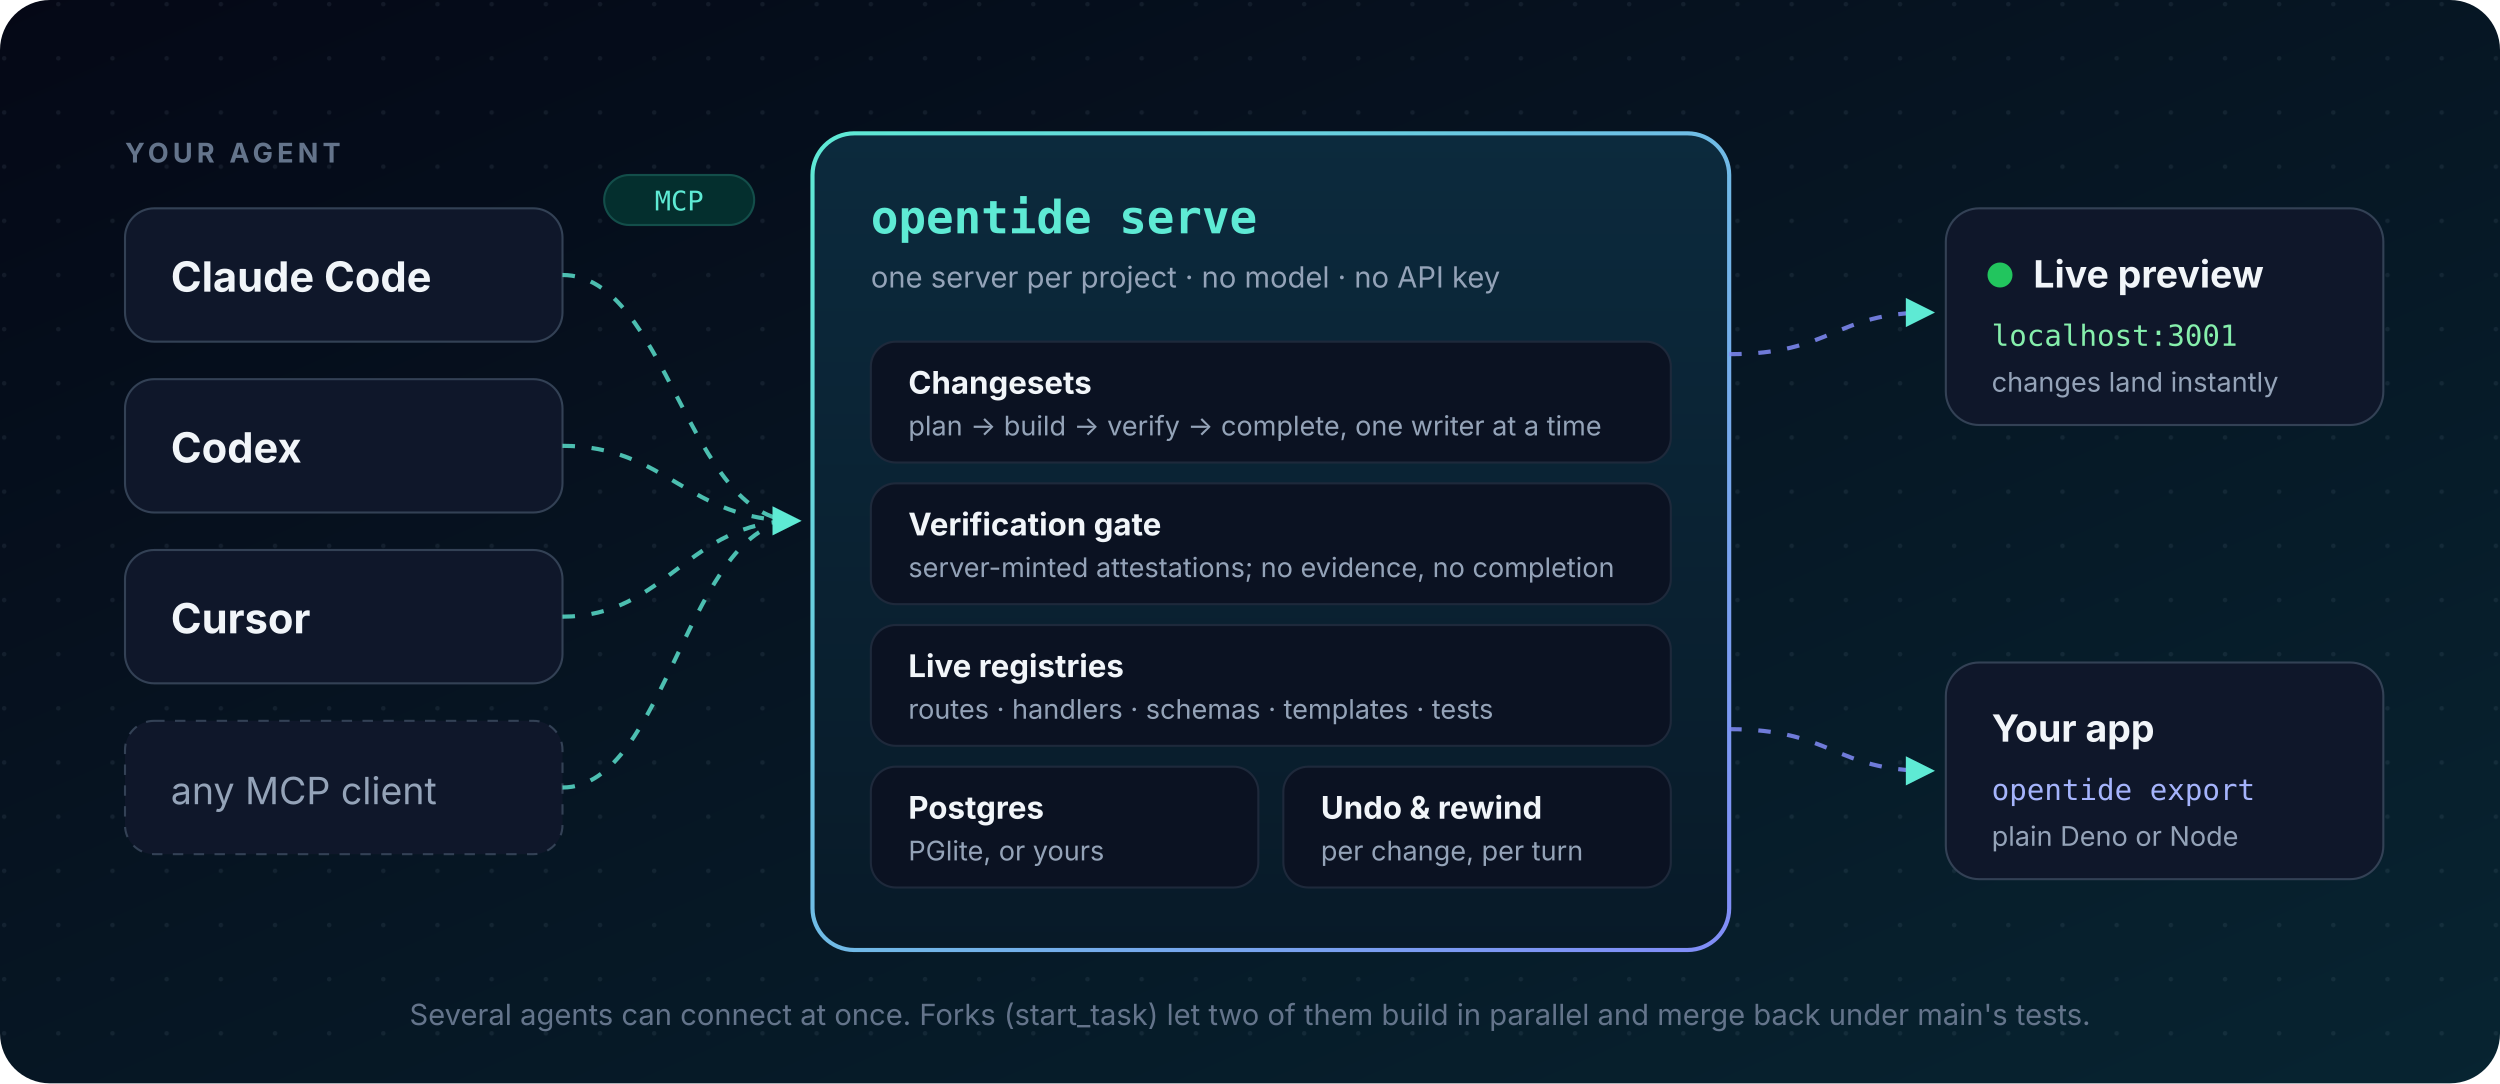
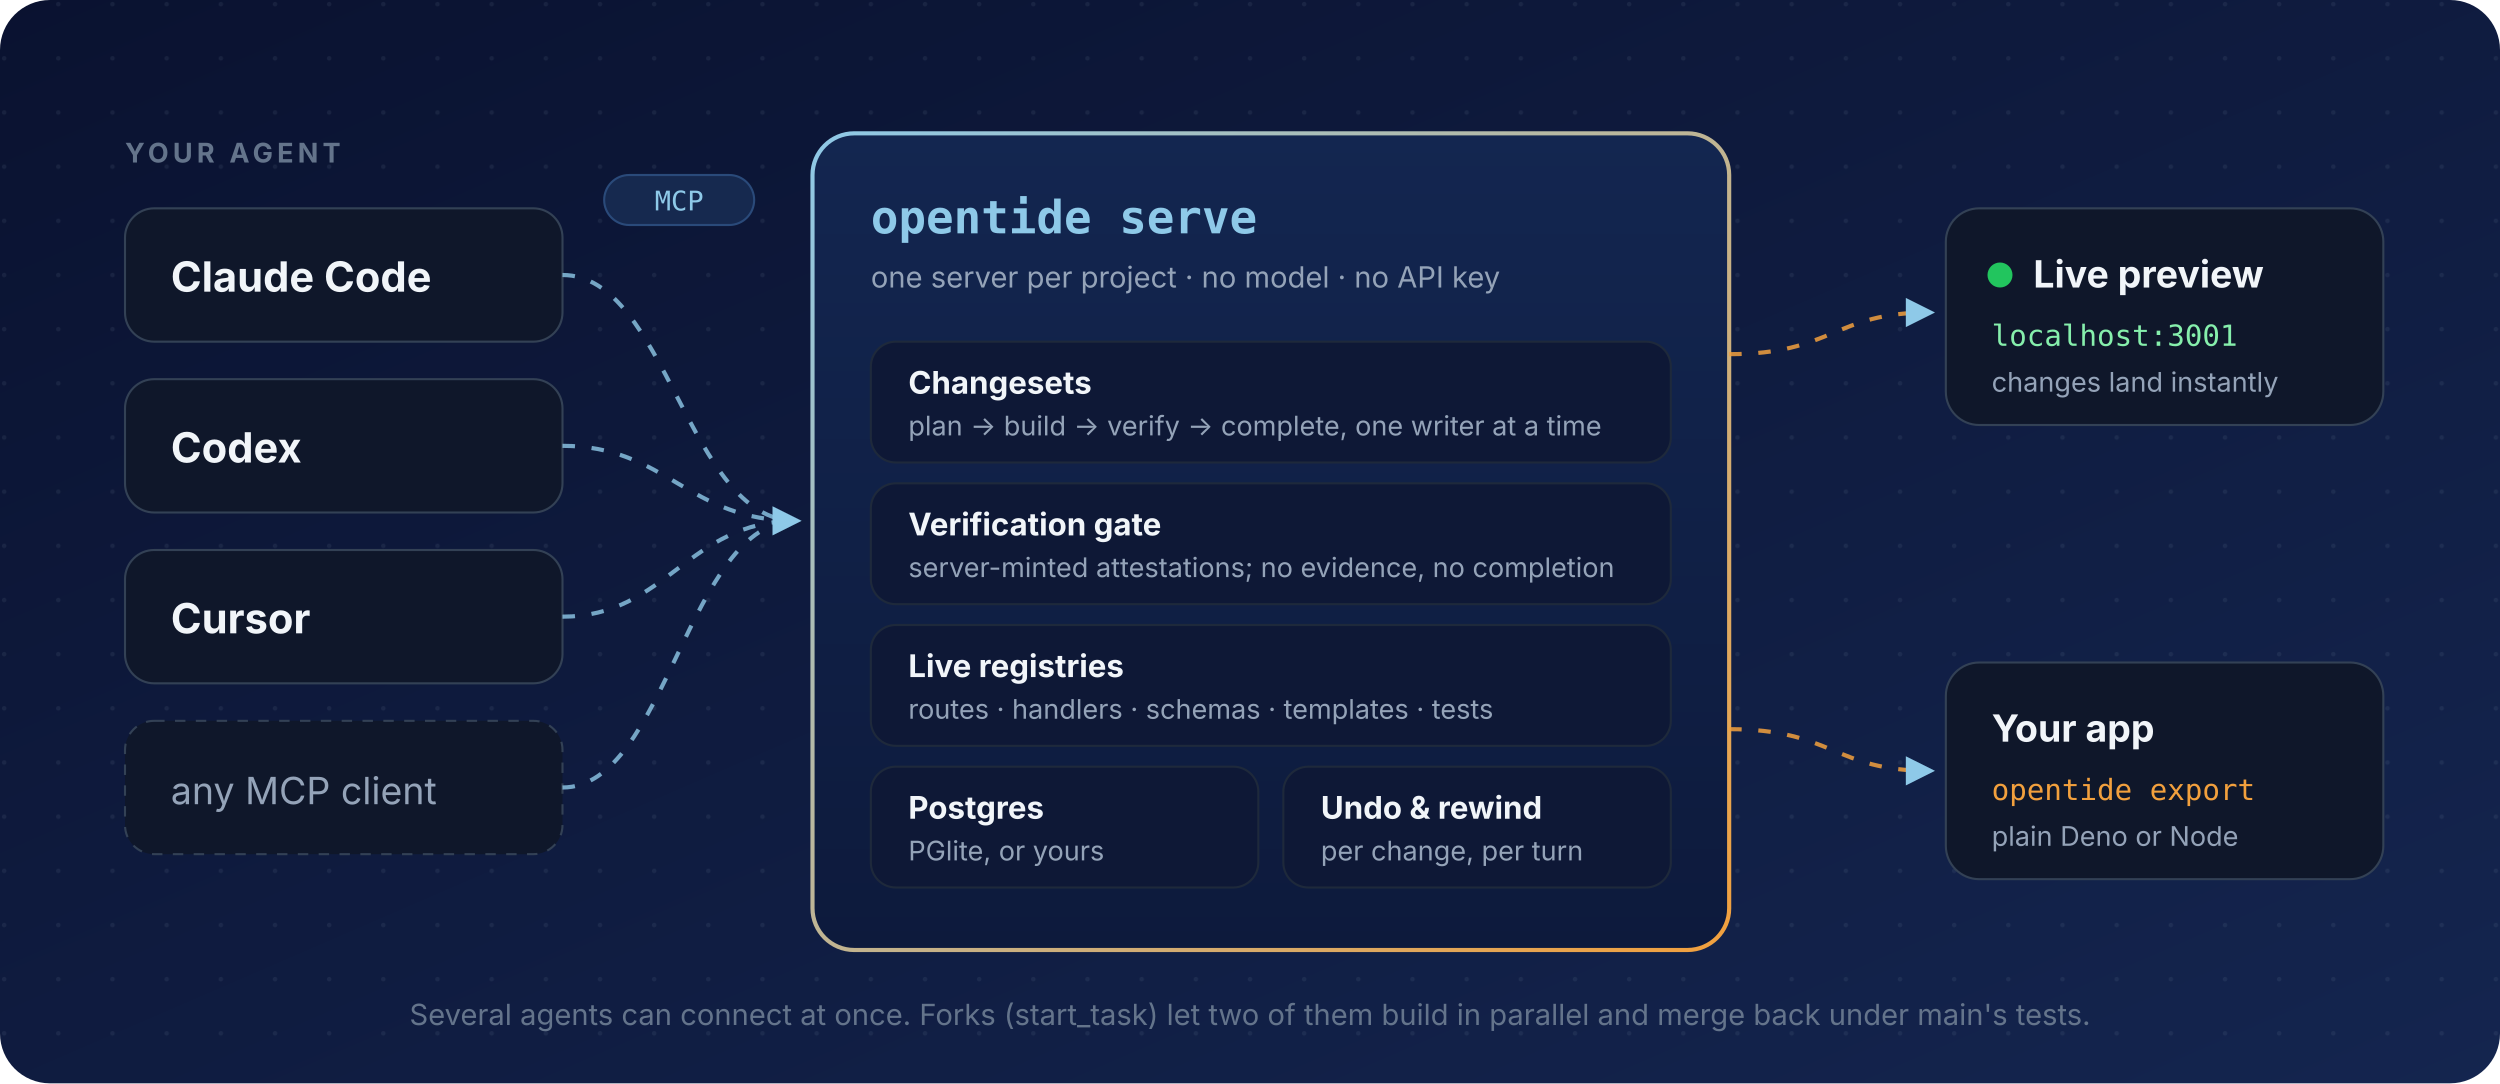
<svg xmlns="http://www.w3.org/2000/svg" width="1200" height="520" viewBox="0 0 1200 520" role="img" aria-label="How OpenTide works: coding agents connect over MCP to one opentide serve per project, which runs the live app and exports a standalone Deno or Node project">
  <style>
    .ui { font-family: ui-sans-serif, -apple-system, 'Segoe UI', Inter, Helvetica, Arial, sans-serif; }
    .mono { font-family: ui-monospace, SFMono-Regular, Menlo, Consolas, monospace; }
    .flow { stroke-dasharray: 6 8; animation: flow 1.4s linear infinite; }
    @keyframes flow { to { stroke-dashoffset: -28; } }
  </style>
  <defs>
    <linearGradient id="bg" x1="0" y1="0" x2="1" y2="1">
-       <stop offset="0" stop-color="#050816" />
-       <stop offset="1" stop-color="#072431" />
+       <stop offset="0" stop-color="#0a1230" />
+       <stop offset="1" stop-color="#14254f" />
    </linearGradient>
    <linearGradient id="core" x1="0" y1="0" x2="0" y2="1">
-       <stop offset="0" stop-color="#0c2a3d" />
-       <stop offset="1" stop-color="#081a28" />
+       <stop offset="0" stop-color="#132650" />
+       <stop offset="1" stop-color="#0d1a3c" />
    </linearGradient>
    <linearGradient id="edge" x1="0" y1="0" x2="1" y2="1">
-       <stop offset="0" stop-color="#5eead4" />
-       <stop offset="1" stop-color="#818cf8" />
+       <stop offset="0" stop-color="#8EC9E8" />
+       <stop offset="1" stop-color="#F2A03D" />
    </linearGradient>
    <marker id="arrow" viewBox="0 0 10 10" refX="8" refY="5" markerWidth="7" markerHeight="7" orient="auto-start-reverse">
-       <path d="M0 0 L10 5 L0 10 z" fill="#5eead4" />
+       <path d="M0 0 L10 5 L0 10 z" fill="#8EC9E8" />
    </marker>
    <pattern id="dots" width="26" height="26" patternUnits="userSpaceOnUse">
      <circle cx="2" cy="2" r="1.1" fill="#94a3b8" fill-opacity="0.1" />
    </pattern>
  </defs>
  <rect width="1200" height="520" rx="24" fill="url(#bg)" />
  <rect width="1200" height="520" rx="24" fill="url(#dots)" />
  <g class="ui">
    <text x="60" y="78" font-size="13" font-weight="700" fill="#64748b" letter-spacing="2">YOUR AGENT</text>
    <g transform="translate(60 100)">
      <rect width="210" height="64" rx="14" fill="#0f172a" stroke="#334155" />
      <text x="22" y="40" font-size="20" font-weight="700" fill="#f1f5f9">Claude Code</text>
    </g>
    <g transform="translate(60 182)">
      <rect width="210" height="64" rx="14" fill="#0f172a" stroke="#334155" />
      <text x="22" y="40" font-size="20" font-weight="700" fill="#f1f5f9">Codex</text>
    </g>
    <g transform="translate(60 264)">
      <rect width="210" height="64" rx="14" fill="#0f172a" stroke="#334155" />
      <text x="22" y="40" font-size="20" font-weight="700" fill="#f1f5f9">Cursor</text>
    </g>
    <g transform="translate(60 346)">
      <rect width="210" height="64" rx="14" fill="#0f172a" stroke="#334155" stroke-dasharray="5 5" />
      <text x="22" y="40" font-size="18" fill="#94a3b8">any MCP client</text>
    </g>
  </g>
-   <g fill="none" stroke="#5eead4" stroke-width="2" stroke-opacity="0.8">
+   <g fill="none" stroke="#8EC9E8" stroke-width="2" stroke-opacity="0.8">
    <path class="flow" d="M270 132 C 320 132, 330 250, 382 250" marker-end="url(#arrow)" />
    <path class="flow" d="M270 214 C 320 214, 330 250, 382 250" />
    <path class="flow" d="M270 296 C 320 296, 330 250, 382 250" />
    <path class="flow" d="M270 378 C 320 378, 330 250, 382 250" />
  </g>
-   <g class="mono" font-size="13" fill="#5eead4">
-     <rect x="290" y="84" width="72" height="24" rx="12" fill="#042f2e" stroke="#134e4a" />
+   <g class="mono" font-size="13" fill="#8EC9E8">
+     <rect x="290" y="84" width="72" height="24" rx="12" fill="#16294f" stroke="#2a4a7a" />
    <text x="326" y="101" text-anchor="middle">MCP</text>
  </g>
  <g transform="translate(390 64)">
    <rect width="440" height="392" rx="20" fill="url(#core)" stroke="url(#edge)" stroke-width="2" />
-     <text x="28" y="48" class="mono" font-size="22" font-weight="700" fill="#5eead4">opentide serve</text>
+     <text x="28" y="48" class="mono" font-size="22" font-weight="700" fill="#8EC9E8">opentide serve</text>
    <text x="28" y="74" class="ui" font-size="14" fill="#94a3b8">one server per project · no model · no API key</text>
    <g class="ui" font-size="15">
      <g transform="translate(28 100)">
-         <rect width="384" height="58" rx="12" fill="#0b1222" stroke="#1e293b" />
+         <rect width="384" height="58" rx="12" fill="#0e1836" stroke="#1e293b" />
        <text x="18" y="25" font-weight="700" fill="#f1f5f9">Changesets</text>
        <text x="18" y="45" fill="#94a3b8" font-size="13">plan → build → verify → complete, one writer at a time</text>
      </g>
      <g transform="translate(28 168)">
-         <rect width="384" height="58" rx="12" fill="#0b1222" stroke="#1e293b" />
+         <rect width="384" height="58" rx="12" fill="#0e1836" stroke="#1e293b" />
        <text x="18" y="25" font-weight="700" fill="#f1f5f9">Verification gate</text>
        <text x="18" y="45" fill="#94a3b8" font-size="13">server-minted attestations; no evidence, no completion</text>
      </g>
      <g transform="translate(28 236)">
-         <rect width="384" height="58" rx="12" fill="#0b1222" stroke="#1e293b" />
+         <rect width="384" height="58" rx="12" fill="#0e1836" stroke="#1e293b" />
        <text x="18" y="25" font-weight="700" fill="#f1f5f9">Live registries</text>
        <text x="18" y="45" fill="#94a3b8" font-size="13">routes · handlers · schemas · templates · tests</text>
      </g>
      <g transform="translate(28 304)">
-         <rect width="186" height="58" rx="12" fill="#0b1222" stroke="#1e293b" />
+         <rect width="186" height="58" rx="12" fill="#0e1836" stroke="#1e293b" />
        <text x="18" y="25" font-weight="700" fill="#f1f5f9">Postgres</text>
        <text x="18" y="45" fill="#94a3b8" font-size="13">PGlite, or yours</text>
      </g>
      <g transform="translate(226 304)">
-         <rect width="186" height="58" rx="12" fill="#0b1222" stroke="#1e293b" />
+         <rect width="186" height="58" rx="12" fill="#0e1836" stroke="#1e293b" />
        <text x="18" y="25" font-weight="700" fill="#f1f5f9">Undo &amp; rewind</text>
        <text x="18" y="45" fill="#94a3b8" font-size="13">per change, per turn</text>
      </g>
    </g>
  </g>
-   <g fill="none" stroke="#818cf8" stroke-width="2" stroke-opacity="0.85">
+   <g fill="none" stroke="#F2A03D" stroke-width="2" stroke-opacity="0.85">
    <path class="flow" d="M830 170 C 880 170, 880 150, 926 150" marker-end="url(#arrow)" />
    <path class="flow" d="M830 350 C 880 350, 880 370, 926 370" marker-end="url(#arrow)" />
  </g>
  <g class="ui">
    <g transform="translate(934 100)">
      <rect width="210" height="104" rx="16" fill="#0f172a" stroke="#334155" />
      <circle cx="26" cy="32" r="6" fill="#22c55e">
        <animate attributeName="opacity" values="1;0.25;1" dur="1.6s" repeatCount="indefinite" />
      </circle>
      <text x="42" y="38" font-size="18" font-weight="700" fill="#f1f5f9">Live preview</text>
      <text x="22" y="66" class="mono" font-size="14" fill="#86efac">localhost:3001</text>
      <text x="22" y="88" font-size="13" fill="#94a3b8">changes land instantly</text>
    </g>
    <g transform="translate(934 318)">
      <rect width="210" height="104" rx="16" fill="#0f172a" stroke="#334155" />
      <text x="22" y="38" font-size="18" font-weight="700" fill="#f1f5f9">Your app</text>
-       <text x="22" y="66" class="mono" font-size="14" fill="#a5b4fc">opentide export</text>
+       <text x="22" y="66" class="mono" font-size="14" fill="#F2A03D">opentide export</text>
      <text x="22" y="88" font-size="13" fill="#94a3b8">plain Deno or Node</text>
    </g>
  </g>
  <text x="600" y="492" text-anchor="middle" class="ui" font-size="14" fill="#64748b">Several agents can connect at once. Forks (start_task) let two of them build in parallel and merge back under main's tests.</text>
</svg>
